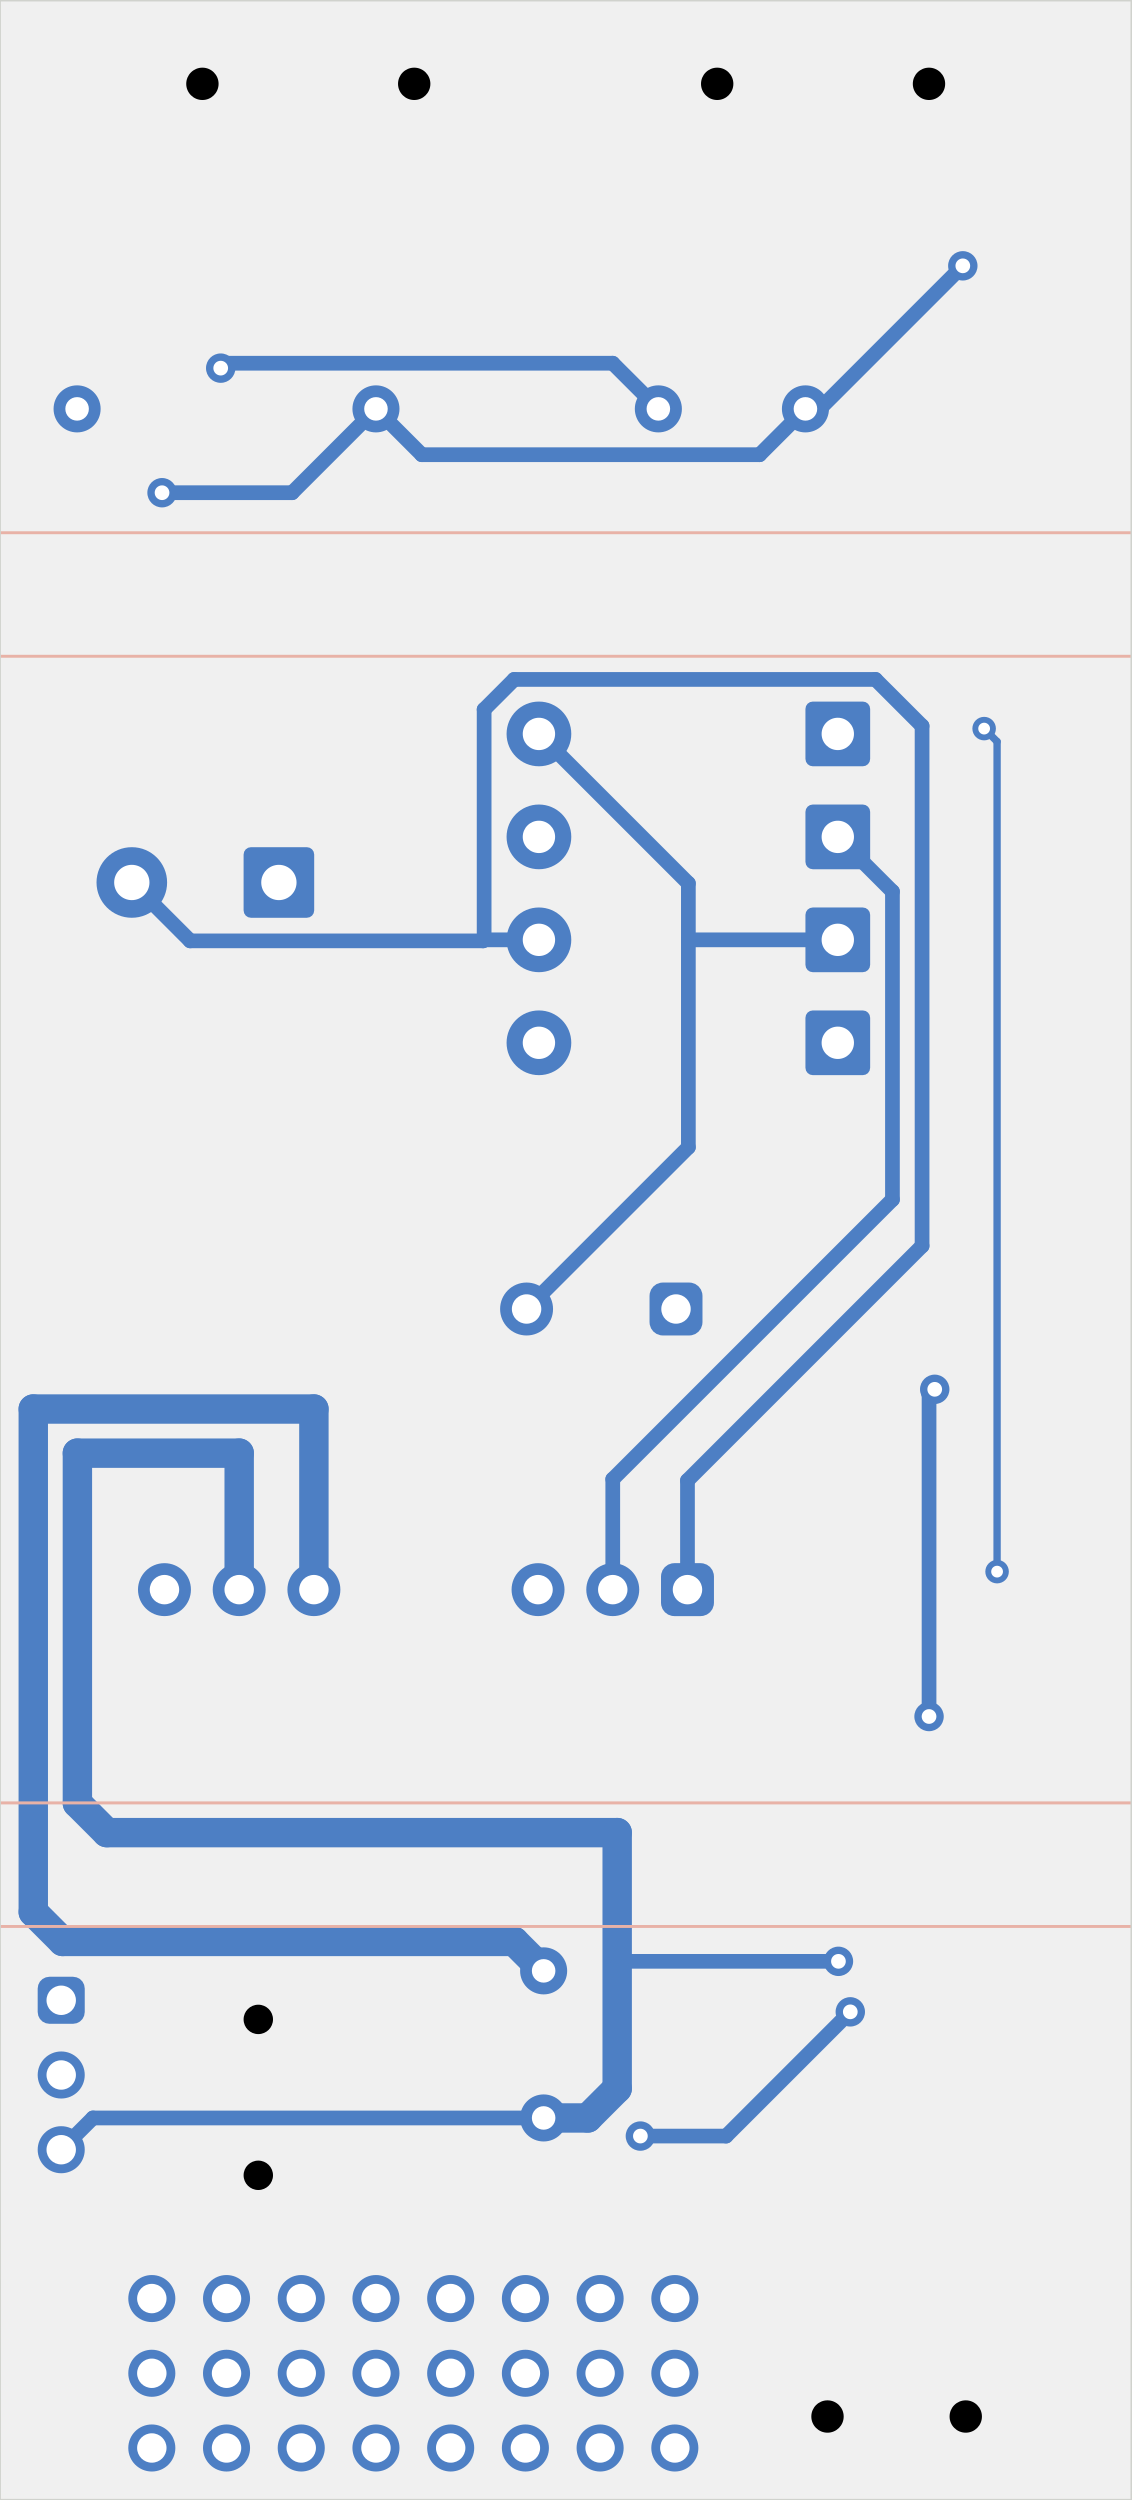
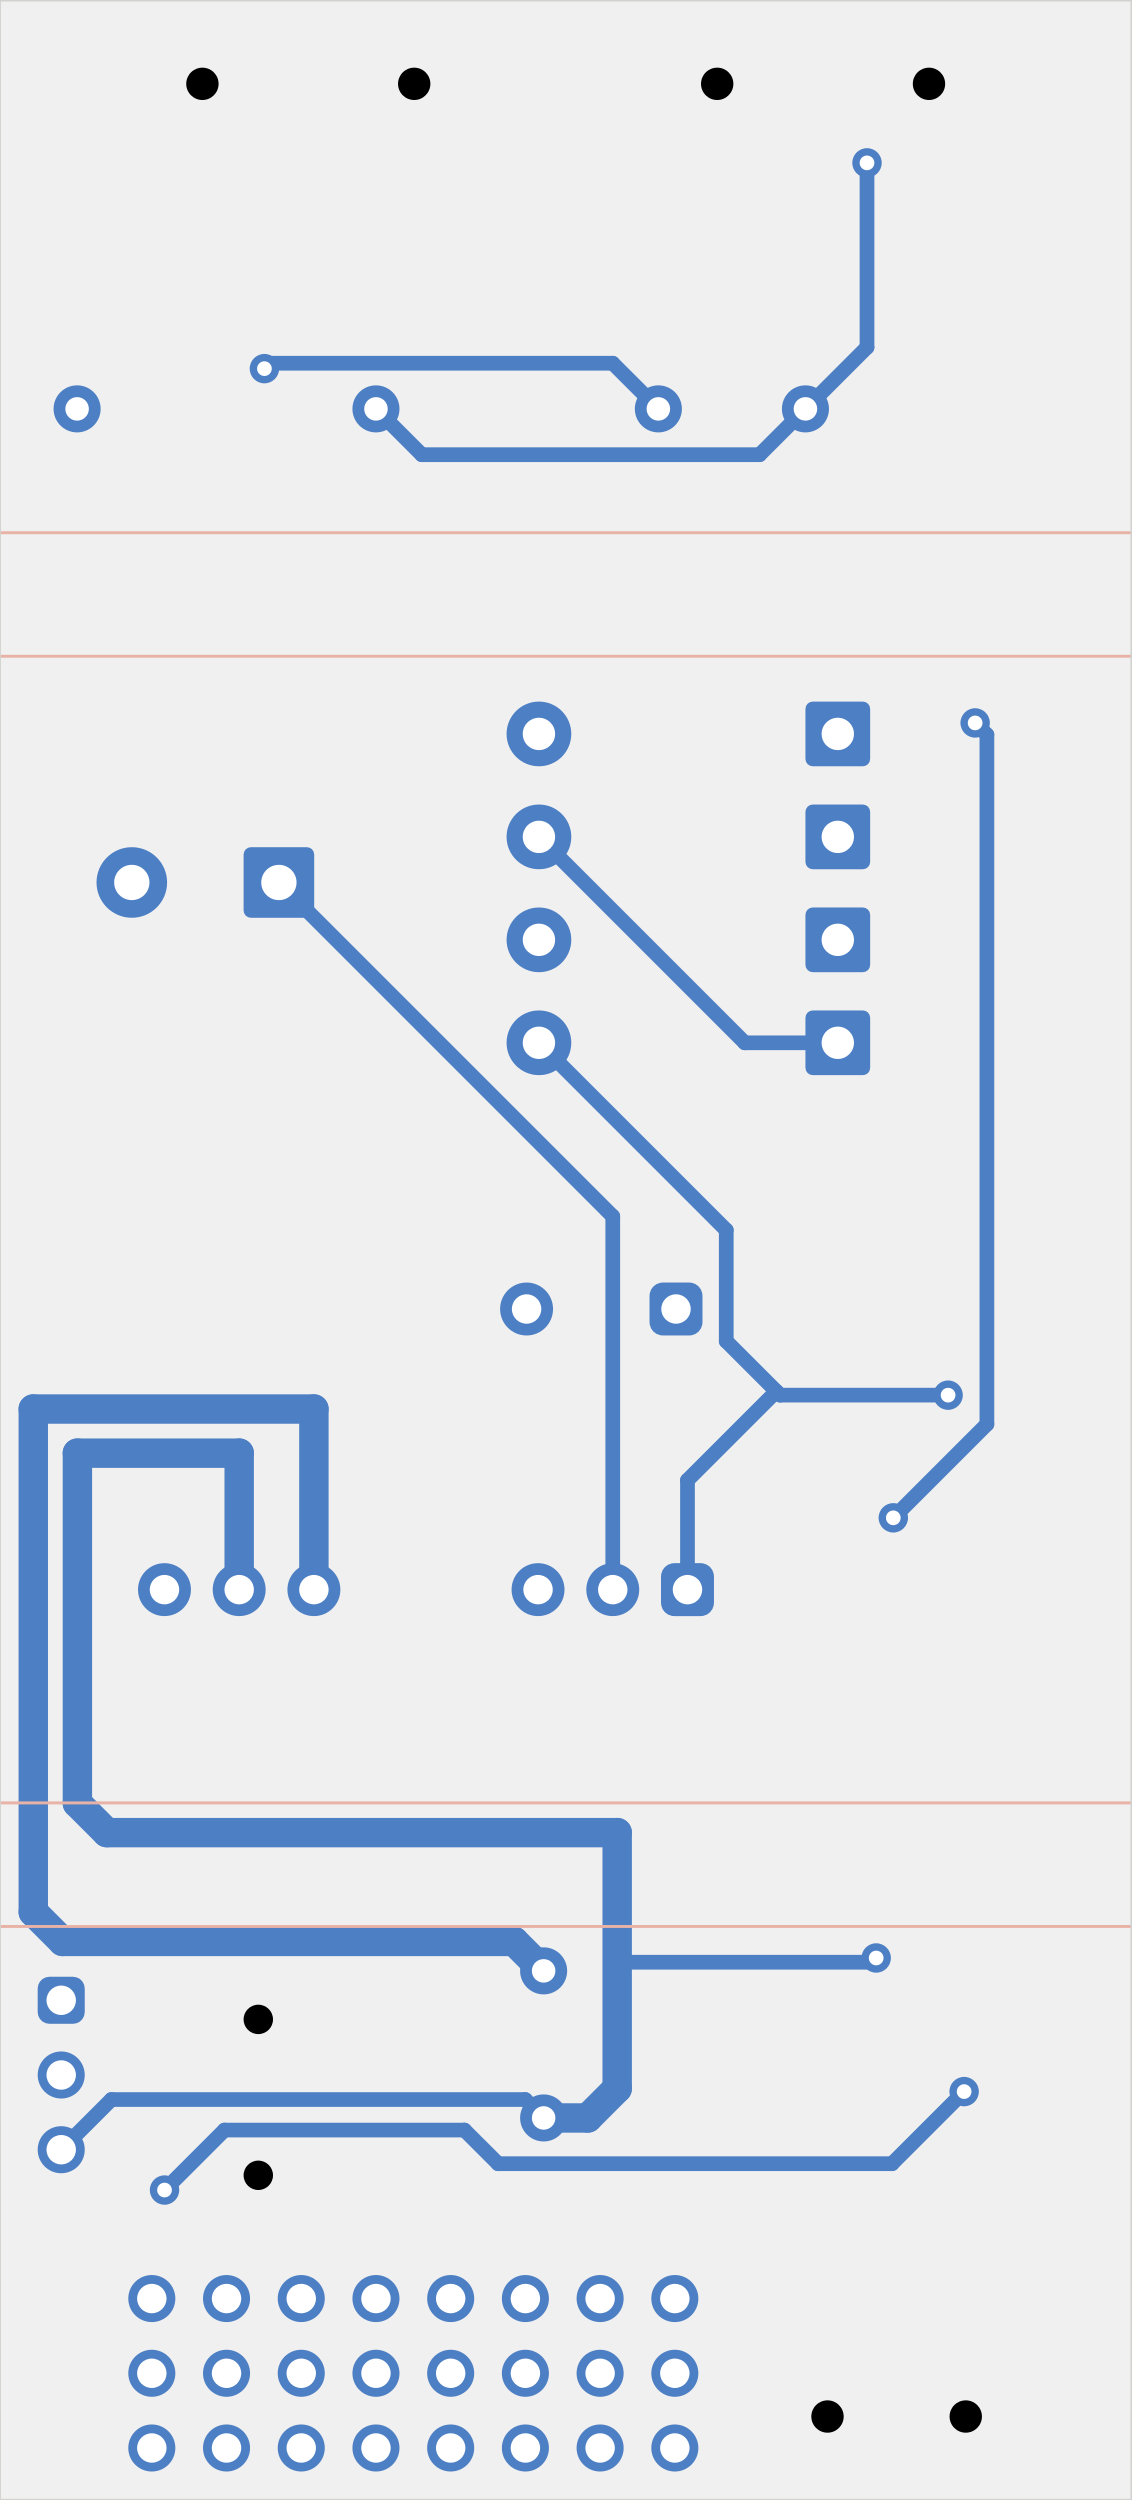
<svg xmlns="http://www.w3.org/2000/svg" version="1.1" width="38.481mm" height="84.988mm" viewBox="0 0 38.481 84.988">
  <g style="fill:#000000; fill-opacity:1;stroke:#000000; stroke-opacity:1; stroke-linecap:round; stroke-linejoin:round;" transform="translate(0 0) scale(1 1)">
</g>
  <g style="fill:#4D7FC4; fill-opacity:1; stroke:none;">
    <circle cx="12.781" cy="13.9" r="0.8" />
    <circle cx="2.621" cy="13.9" r="0.8" />
-     <path style="fill:#4D7FC4; fill-opacity:1; stroke:none;fill-rule:evenodd;" d="M 29.581,24.1 29.562,24.004 29.508,23.923 29.427,23.869 29.331,23.85 27.631,23.85 27.535,23.869 27.454,23.923 27.4,24.004 27.381,24.1 27.381,25.8 27.4,25.896 27.454,25.977 27.535,26.031 27.631,26.05 29.331,26.05 29.427,26.031 29.508,25.977 29.562,25.896 29.581,25.8 Z" />
-     <circle cx="18.321" cy="24.95" r="1.1" />
-     <path style="fill:#4D7FC4; fill-opacity:1; stroke:none;fill-rule:evenodd;" d="M 2.881,67.6 2.861,67.476 2.805,67.365 2.716,67.276 2.605,67.22 2.481,67.2 1.681,67.2 1.557,67.22 1.446,67.276 1.357,67.365 1.301,67.476 1.281,67.6 1.281,68.4 1.301,68.524 1.357,68.635 1.446,68.724 1.557,68.78 1.681,68.8 2.481,68.8 2.605,68.78 2.716,68.724 2.805,68.635 2.861,68.524 2.881,68.4 Z" />
-     <circle cx="2.081" cy="70.54" r="0.8" />
-     <circle cx="2.081" cy="73.08" r="0.8" />
    <circle cx="18.481" cy="67" r="0.8" />
    <circle cx="18.481" cy="72" r="0.8" />
-     <path style="fill:#4D7FC4; fill-opacity:1; stroke:none;fill-rule:evenodd;" d="M 29.581,27.6 29.562,27.504 29.508,27.423 29.427,27.369 29.331,27.35 27.631,27.35 27.535,27.369 27.454,27.423 27.4,27.504 27.381,27.6 27.381,29.3 27.4,29.396 27.454,29.477 27.535,29.531 27.631,29.55 29.331,29.55 29.427,29.531 29.508,29.477 29.562,29.396 29.581,29.3 Z" />
-     <circle cx="18.321" cy="28.45" r="1.1" />
-     <path style="fill:#4D7FC4; fill-opacity:1; stroke:none;fill-rule:evenodd;" d="M 24.271,53.59 24.263,53.506 24.219,53.38 24.139,53.272 24.031,53.192 23.905,53.148 23.821,53.14 22.921,53.14 22.837,53.148 22.711,53.192 22.603,53.272 22.523,53.38 22.479,53.506 22.471,53.59 22.471,54.49 22.479,54.574 22.523,54.7 22.603,54.808 22.711,54.888 22.837,54.932 22.921,54.94 23.821,54.94 23.905,54.932 24.031,54.888 24.139,54.808 24.219,54.7 24.263,54.574 24.271,54.49 Z" />
-     <circle cx="20.831" cy="54.04" r="0.9" />
-     <circle cx="18.291" cy="54.04" r="0.9" />
-     <circle cx="10.671" cy="54.04" r="0.9" />
-     <circle cx="8.131" cy="54.04" r="0.9" />
-     <circle cx="5.591" cy="54.04" r="0.9" />
-     <path style="fill:#4D7FC4; fill-opacity:1; stroke:none;fill-rule:evenodd;" d="M 23.881,44.05 23.873,43.966 23.829,43.84 23.749,43.732 23.641,43.652 23.515,43.608 23.431,43.6 22.531,43.6 22.447,43.608 22.321,43.652 22.213,43.732 22.133,43.84 22.089,43.966 22.081,44.05 22.081,44.95 22.089,45.034 22.133,45.16 22.213,45.268 22.321,45.348 22.447,45.392 22.531,45.4 23.431,45.4 23.515,45.392 23.641,45.348 23.749,45.268 23.829,45.16 23.873,45.034 23.881,44.95 Z" />
-     <circle cx="17.901" cy="44.5" r="0.9" />
-     <path style="fill:#4D7FC4; fill-opacity:1; stroke:none;fill-rule:evenodd;" d="M 29.581,34.6 29.562,34.504 29.508,34.423 29.427,34.369 29.331,34.35 27.631,34.35 27.535,34.369 27.454,34.423 27.4,34.504 27.381,34.6 27.381,36.3 27.4,36.396 27.454,36.477 27.535,36.531 27.631,36.55 29.331,36.55 29.427,36.531 29.508,36.477 29.562,36.396 29.581,36.3 Z" />
-     <circle cx="18.321" cy="35.45" r="1.1" />
-     <path style="fill:#4D7FC4; fill-opacity:1; stroke:none;fill-rule:evenodd;" d="M 29.581,31.1 29.562,31.004 29.508,30.923 29.427,30.869 29.331,30.85 27.631,30.85 27.535,30.869 27.454,30.923 27.4,31.004 27.381,31.1 27.381,32.8 27.4,32.896 27.454,32.977 27.535,33.031 27.631,33.05 29.331,33.05 29.427,33.031 29.508,32.977 29.562,32.896 29.581,32.8 Z" />
-     <circle cx="18.321" cy="31.95" r="1.1" />
-     <circle cx="27.381" cy="13.9" r="0.8" />
-     <circle cx="22.381" cy="13.9" r="0.8" />
-     <path style="fill:#4D7FC4; fill-opacity:1; stroke:none;fill-rule:evenodd;" d="M 10.681,29.05 10.662,28.954 10.608,28.873 10.527,28.819 10.431,28.8 8.531,28.8 8.435,28.819 8.354,28.873 8.3,28.954 8.281,29.05 8.281,30.95 8.3,31.046 8.354,31.127 8.435,31.181 8.531,31.2 10.431,31.2 10.527,31.181 10.608,31.127 10.662,31.046 10.681,30.95 Z" />
-     <circle cx="4.481" cy="30" r="1.2" />
    <circle cx="22.941" cy="78.14" r="0.8" />
    <circle cx="20.401" cy="78.14" r="0.8" />
    <circle cx="17.861" cy="78.14" r="0.8" />
    <circle cx="15.321" cy="78.14" r="0.8" />
    <circle cx="12.781" cy="78.14" r="0.8" />
    <circle cx="10.241" cy="78.14" r="0.8" />
    <circle cx="7.701" cy="78.14" r="0.8" />
    <circle cx="5.161" cy="78.14" r="0.8" />
    <circle cx="22.941" cy="80.68" r="0.8" />
    <circle cx="20.401" cy="80.68" r="0.8" />
    <circle cx="17.861" cy="80.68" r="0.8" />
    <circle cx="15.321" cy="80.68" r="0.8" />
    <circle cx="12.781" cy="80.68" r="0.8" />
    <circle cx="10.241" cy="80.68" r="0.8" />
    <circle cx="7.701" cy="80.68" r="0.8" />
    <circle cx="5.161" cy="80.68" r="0.8" />
    <circle cx="22.941" cy="83.22" r="0.8" />
    <circle cx="20.401" cy="83.22" r="0.8" />
    <circle cx="17.861" cy="83.22" r="0.8" />
    <circle cx="15.321" cy="83.22" r="0.8" />
    <circle cx="12.781" cy="83.22" r="0.8" />
    <circle cx="10.241" cy="83.22" r="0.8" />
    <circle cx="7.701" cy="83.22" r="0.8" />
    <circle cx="5.161" cy="83.22" r="0.8" />
-     <circle cx="7.503" cy="12.515" r="0.5" />
-     <circle cx="28.503" cy="66.676" r="0.5" />
-     <circle cx="5.509" cy="16.75" r="0.5" />
-     <circle cx="21.77" cy="72.616" r="0.5" />
-     <circle cx="32.731" cy="9.037" r="0.5" />
-     <circle cx="28.906" cy="68.393" r="0.5" />
-     <circle cx="33.456" cy="24.769" r="0.4" />
-     <circle cx="33.896" cy="53.428" r="0.4" />
-     <circle cx="31.776" cy="47.23" r="0.5" />
-     <circle cx="31.583" cy="58.353" r="0.5" />
-   </g>
-   <g style="fill:none;  stroke:#4D7FC4; stroke-width:1; stroke-opacity:1;  stroke-linecap:round; stroke-linejoin:round;">
+     <path style="fill:#4D7FC4; fill-opacity:1; stroke:none;fill-rule:evenodd;" d="M 10.681,29.05 10.662,28.954 10.608,28.873 10.527,28.819 10.431,28.8 8.531,28.8 8.435,28.819 8.354,28.873 8.3,28.954 8.281,29.05 8.281,30.95 8.3,31.046 8.354,31.127 8.435,31.181 8.531,31.2 10.431,31.2 10.527,31.181 10.608,31.127 10.662,31.046 10.681,30.95 Z" />
+     <circle cx="4.481" cy="30" r="1.2" />
+     <path style="fill:#4D7FC4; fill-opacity:1; stroke:none;fill-rule:evenodd;" d="M 29.581,31.1 29.562,31.004 29.508,30.923 29.427,30.869 29.331,30.85 27.631,30.85 27.535,30.869 27.454,30.923 27.4,31.004 27.381,31.1 27.381,32.8 27.4,32.896 27.454,32.977 27.535,33.031 27.631,33.05 29.331,33.05 29.427,33.031 29.508,32.977 29.562,32.896 29.581,32.8 Z" />
+     <circle cx="18.321" cy="31.95" r="1.1" />
+     <circle cx="27.381" cy="13.9" r="0.8" />
+     <circle cx="22.381" cy="13.9" r="0.8" />
+     <path style="fill:#4D7FC4; fill-opacity:1; stroke:none;fill-rule:evenodd;" d="M 29.581,34.6 29.562,34.504 29.508,34.423 29.427,34.369 29.331,34.35 27.631,34.35 27.535,34.369 27.454,34.423 27.4,34.504 27.381,34.6 27.381,36.3 27.4,36.396 27.454,36.477 27.535,36.531 27.631,36.55 29.331,36.55 29.427,36.531 29.508,36.477 29.562,36.396 29.581,36.3 Z" />
+     <circle cx="18.321" cy="35.45" r="1.1" />
+     <path style="fill:#4D7FC4; fill-opacity:1; stroke:none;fill-rule:evenodd;" d="M 23.881,44.05 23.873,43.966 23.829,43.84 23.749,43.732 23.641,43.652 23.515,43.608 23.431,43.6 22.531,43.6 22.447,43.608 22.321,43.652 22.213,43.732 22.133,43.84 22.089,43.966 22.081,44.05 22.081,44.95 22.089,45.034 22.133,45.16 22.213,45.268 22.321,45.348 22.447,45.392 22.531,45.4 23.431,45.4 23.515,45.392 23.641,45.348 23.749,45.268 23.829,45.16 23.873,45.034 23.881,44.95 Z" />
+     <circle cx="17.901" cy="44.5" r="0.9" />
+     <path style="fill:#4D7FC4; fill-opacity:1; stroke:none;fill-rule:evenodd;" d="M 24.271,53.59 24.263,53.506 24.219,53.38 24.139,53.272 24.031,53.192 23.905,53.148 23.821,53.14 22.921,53.14 22.837,53.148 22.711,53.192 22.603,53.272 22.523,53.38 22.479,53.506 22.471,53.59 22.471,54.49 22.479,54.574 22.523,54.7 22.603,54.808 22.711,54.888 22.837,54.932 22.921,54.94 23.821,54.94 23.905,54.932 24.031,54.888 24.139,54.808 24.219,54.7 24.263,54.574 24.271,54.49 Z" />
+     <circle cx="20.831" cy="54.04" r="0.9" />
+     <circle cx="18.291" cy="54.04" r="0.9" />
+     <circle cx="10.671" cy="54.04" r="0.9" />
+     <circle cx="8.131" cy="54.04" r="0.9" />
+     <circle cx="5.591" cy="54.04" r="0.9" />
+     <path style="fill:#4D7FC4; fill-opacity:1; stroke:none;fill-rule:evenodd;" d="M 29.581,27.6 29.562,27.504 29.508,27.423 29.427,27.369 29.331,27.35 27.631,27.35 27.535,27.369 27.454,27.423 27.4,27.504 27.381,27.6 27.381,29.3 27.4,29.396 27.454,29.477 27.535,29.531 27.631,29.55 29.331,29.55 29.427,29.531 29.508,29.477 29.562,29.396 29.581,29.3 Z" />
+     <circle cx="18.321" cy="28.45" r="1.1" />
+     <path style="fill:#4D7FC4; fill-opacity:1; stroke:none;fill-rule:evenodd;" d="M 29.581,24.1 29.562,24.004 29.508,23.923 29.427,23.869 29.331,23.85 27.631,23.85 27.535,23.869 27.454,23.923 27.4,24.004 27.381,24.1 27.381,25.8 27.4,25.896 27.454,25.977 27.535,26.031 27.631,26.05 29.331,26.05 29.427,26.031 29.508,25.977 29.562,25.896 29.581,25.8 Z" />
+     <circle cx="18.321" cy="24.95" r="1.1" />
+     <path style="fill:#4D7FC4; fill-opacity:1; stroke:none;fill-rule:evenodd;" d="M 2.881,67.6 2.861,67.476 2.805,67.365 2.716,67.276 2.605,67.22 2.481,67.2 1.681,67.2 1.557,67.22 1.446,67.276 1.357,67.365 1.301,67.476 1.281,67.6 1.281,68.4 1.301,68.524 1.357,68.635 1.446,68.724 1.557,68.78 1.681,68.8 2.481,68.8 2.605,68.78 2.716,68.724 2.805,68.635 2.861,68.524 2.881,68.4 Z" />
+     <circle cx="2.081" cy="70.54" r="0.8" />
+     <circle cx="2.081" cy="73.08" r="0.8" />
+     <circle cx="5.593" cy="74.451" r="0.5" />
+     <circle cx="29.474" cy="5.537" r="0.5" />
+     <circle cx="32.776" cy="71.104" r="0.5" />
+     <circle cx="30.368" cy="51.599" r="0.5" />
+     <circle cx="8.989" cy="12.532" r="0.5" />
+     <circle cx="29.786" cy="66.562" r="0.5" />
+     <circle cx="33.15" cy="24.576" r="0.5" />
+     <circle cx="32.231" cy="47.429" r="0.5" />
+   </g>
+   <g style="fill:none;  stroke:#4D7FC4; stroke-width:0.5; stroke-opacity:1;  stroke-linecap:round; stroke-linejoin:round;">
+     <path d="M18.321 28.45 L25.321 35.45 " />
+     <path d="M25.321 35.45 L28.481 35.45 " />
+     <path d="M15.789 72.412 L7.632 72.412 " />
+     <path d="M7.632 72.412 L5.593 74.451 " />
+     <path d="M32.776 71.104 L30.324 73.556 " />
+     <path d="M16.934 73.556 L15.789 72.412 " />
+     <path d="M14.338 15.457 L25.824 15.457 " />
+     <path d="M27.381 13.9 L29.474 11.807 " />
+     <path d="M30.324 73.556 L16.934 73.556 " />
+     <path d="M29.474 11.807 L29.474 5.537 " />
+     <path d="M25.824 15.457 L27.381 13.9 " />
+     <path d="M12.781 13.9 L14.338 15.457 " />
+     <path d="M33.55 24.976 L33.15 24.576 " />
+   </g>
+   <g style="fill:none;  stroke:#4D7FC4; stroke-width:1; stroke-opacity:1;  stroke-linecap:round; stroke-linejoin:round;">
+     <path d="M20.981 62.3 L20.981 71 " />
+     <path d="M2.631 49.4 L2.631 61.3 " />
+   </g>
+   <g style="fill:none;  stroke:#4D7FC4; stroke-width:0.5; stroke-opacity:1;  stroke-linecap:round; stroke-linejoin:round;">
+     <path d="M20.829 12.348 L9.172 12.348 " />
+   </g>
+   <g style="fill:none;  stroke:#4D7FC4; stroke-width:1; stroke-opacity:1;  stroke-linecap:round; stroke-linejoin:round;">
+     <path d="M3.631 62.3 L20.981 62.3 " />
+     <path d="M8.131 49.4 L2.631 49.4 " />
+     <path d="M19.981 72 L18.481 72 " />
+   </g>
+   <g style="fill:none;  stroke:#4D7FC4; stroke-width:0.5; stroke-opacity:1;  stroke-linecap:round; stroke-linejoin:round;">
+     <path d="M29.642 66.706 L29.786 66.562 " />
+     <path d="M30.368 51.599 L33.55 48.417 " />
+     <path d="M20.981 66.706 L29.642 66.706 " />
+     <path d="M9.172 12.348 L8.989 12.532 " />
+   </g>
+   <g style="fill:none;  stroke:#4D7FC4; stroke-width:1; stroke-opacity:1;  stroke-linecap:round; stroke-linejoin:round;">
+     <path d="M2.631 61.3 L3.631 62.3 " />
+     <path d="M20.981 71 L19.981 72 " />
+   </g>
+   <g style="fill:none;  stroke:#4D7FC4; stroke-width:0.5; stroke-opacity:1;  stroke-linecap:round; stroke-linejoin:round;">
+     <path d="M17.855 71.374 L18.481 72 " />
+     <path d="M22.381 13.9 L20.829 12.348 " />
+     <path d="M3.787 71.374 L17.855 71.374 " />
+     <path d="M2.081 73.08 L3.787 71.374 " />
+   </g>
+   <g style="fill:none;  stroke:#4D7FC4; stroke-width:1; stroke-opacity:1;  stroke-linecap:round; stroke-linejoin:round;">
+     <path d="M8.131 54.04 L8.131 49.4 " />
+   </g>
+   <g style="fill:none;  stroke:#4D7FC4; stroke-width:0.5; stroke-opacity:1;  stroke-linecap:round; stroke-linejoin:round;">
+     <path d="M33.55 48.417 L33.55 24.976 " />
+   </g>
+   <g style="fill:none;  stroke:#4D7FC4; stroke-width:1; stroke-opacity:1;  stroke-linecap:round; stroke-linejoin:round;">
+     <path d="M10.671 47.9 L1.131 47.9 " />
    <path d="M10.671 54.04 L10.671 47.9 " />
    <path d="M1.131 47.9 L1.131 65 " />
    <path d="M17.481 66 L18.481 67 " />
-     <path d="M10.671 47.9 L1.131 47.9 " />
    <path d="M1.131 65 L2.131 66 " />
    <path d="M2.131 66 L17.481 66 " />
-     <path d="M3.631 62.3 L20.981 62.3 " />
-   </g>
-   <g style="fill:none;  stroke:#4D7FC4; stroke-width:0.5; stroke-opacity:1;  stroke-linecap:round; stroke-linejoin:round;">
-     <path d="M7.67 12.348 L7.503 12.515 " />
-   </g>
-   <g style="fill:none;  stroke:#4D7FC4; stroke-width:1; stroke-opacity:1;  stroke-linecap:round; stroke-linejoin:round;">
-     <path d="M20.981 71 L19.981 72 " />
-     <path d="M19.981 72 L18.481 72 " />
-     <path d="M8.131 54.04 L8.131 49.4 " />
-   </g>
-   <g style="fill:none;  stroke:#4D7FC4; stroke-width:0.5; stroke-opacity:1;  stroke-linecap:round; stroke-linejoin:round;">
-     <path d="M18.481 72 L3.161 72 " />
-     <path d="M3.161 72 L2.081 73.08 " />
-     <path d="M20.829 12.348 L7.67 12.348 " />
-   </g>
-   <g style="fill:none;  stroke:#4D7FC4; stroke-width:1; stroke-opacity:1;  stroke-linecap:round; stroke-linejoin:round;">
-     <path d="M20.981 62.3 L20.981 71 " />
-     <path d="M2.631 61.3 L3.631 62.3 " />
-   </g>
-   <g style="fill:none;  stroke:#4D7FC4; stroke-width:0.5; stroke-opacity:1;  stroke-linecap:round; stroke-linejoin:round;">
-     <path d="M22.381 13.9 L20.829 12.348 " />
-     <path d="M28.503 66.676 L20.981 66.676 " />
-   </g>
-   <g style="fill:none;  stroke:#4D7FC4; stroke-width:1; stroke-opacity:1;  stroke-linecap:round; stroke-linejoin:round;">
-     <path d="M8.131 49.4 L2.631 49.4 " />
-     <path d="M2.631 49.4 L2.631 61.3 " />
-   </g>
-   <g style="fill:none;  stroke:#4D7FC4; stroke-width:0.5; stroke-opacity:1;  stroke-linecap:round; stroke-linejoin:round;">
-     <path d="M25.823 15.458 L27.381 13.9 " />
-     <path d="M14.339 15.458 L25.823 15.458 " />
-     <path d="M27.868 13.9 L32.731 9.037 " />
-     <path d="M5.509 16.75 L9.931 16.75 " />
-     <path d="M27.381 13.9 L27.868 13.9 " />
-     <path d="M9.931 16.75 L12.781 13.9 " />
-     <path d="M21.77 72.616 L24.683 72.616 " />
-     <path d="M12.781 13.9 L14.339 15.458 " />
-     <path d="M24.683 72.616 L28.906 68.393 " />
-   </g>
-   <g style="fill:none;  stroke:#4D7FC4; stroke-width:0.25; stroke-opacity:1;  stroke-linecap:round; stroke-linejoin:round;">
-     <path d="M33.896 53.428 L33.896 25.21 " />
-     <path d="M33.896 25.21 L33.456 24.769 " />
-   </g>
-   <g style="fill:none;  stroke:#4D7FC4; stroke-width:0.5; stroke-opacity:1;  stroke-linecap:round; stroke-linejoin:round;">
-     <path d="M20.831 50.285 L30.339 40.778 " />
-     <path d="M30.339 30.308 L28.481 28.45 " />
-     <path d="M20.831 54.04 L20.831 50.285 " />
-     <path d="M30.339 40.778 L30.339 30.308 " />
-     <path d="M23.401 31.95 L23.401 30.029 " />
-     <path d="M23.401 30.029 L18.321 24.95 " />
-     <path d="M23.401 39.001 L23.401 31.95 " />
-     <path d="M23.401 31.95 L28.481 31.95 " />
-     <path d="M17.901 44.5 L23.401 39.001 " />
-     <path d="M31.583 58.353 L31.583 47.423 " />
-     <path d="M31.583 47.423 L31.776 47.23 " />
-     <path d="M16.458 31.95 L18.321 31.95 " />
-     <path d="M6.466 31.985 L4.481 30 " />
-     <path d="M23.371 54.04 L23.371 50.33 " />
-     <path d="M16.458 24.12 L16.458 31.95 " />
-     <path d="M31.346 24.68 L29.763 23.097 " />
-     <path d="M16.458 31.95 L16.422 31.985 " />
-     <path d="M23.371 50.33 L31.346 42.355 " />
-     <path d="M16.422 31.985 L6.466 31.985 " />
-     <path d="M31.346 42.355 L31.346 24.68 " />
-     <path d="M17.48 23.097 L16.458 24.12 " />
-     <path d="M29.763 23.097 L17.48 23.097 " />
+   </g>
+   <g style="fill:none;  stroke:#4D7FC4; stroke-width:0.5; stroke-opacity:1;  stroke-linecap:round; stroke-linejoin:round;">
+     <path d="M20.831 41.35 L20.831 54.04 " />
+     <path d="M9.481 30 L20.831 41.35 " />
+     <path d="M24.689 45.594 L26.393 47.299 " />
+     <path d="M23.371 50.321 L26.393 47.299 " />
+     <path d="M32.229 47.428 L32.231 47.429 " />
+     <path d="M18.321 35.45 L24.689 41.818 " />
+     <path d="M24.689 41.818 L24.689 45.594 " />
+     <path d="M26.522 47.428 L32.229 47.428 " />
+     <path d="M26.393 47.299 L26.522 47.428 " />
+     <path d="M23.371 54.04 L23.371 50.321 " />
  </g>
  <g style="fill:none;  stroke:#E8B2A7; stroke-width:0.1; stroke-opacity:1;  stroke-linecap:round; stroke-linejoin:round;">
    <path d="M38.481 18.11 L-0.019 18.11 " />
    <path d="M38.481 22.31 L-0.019 22.31 " />
    <path d="M38.481 61.29 L-0.019 61.29 " />
    <path d="M38.481 65.49 L-0.019 65.49 " />
    <path style="fill:none;  stroke:#D0D2CD; stroke-width:0.1; stroke-opacity:1;  stroke-linecap:round; stroke-linejoin:round;fill:none" d="M 38.481,0 -0.019,0 -0.019,85 38.481,85 Z" />
  </g>
  <g style="fill:#FFFFFF; fill-opacity:1; stroke:none;">
-     <circle cx="7.503" cy="12.515" r="0.25" />
-     <circle cx="28.503" cy="66.676" r="0.25" />
-     <circle cx="5.509" cy="16.75" r="0.25" />
-     <circle cx="21.77" cy="72.616" r="0.25" />
-     <circle cx="32.731" cy="9.037" r="0.25" />
-     <circle cx="28.906" cy="68.393" r="0.25" />
-     <circle cx="33.456" cy="24.769" r="0.2" />
-     <circle cx="33.896" cy="53.428" r="0.2" />
-     <circle cx="31.776" cy="47.23" r="0.25" />
-     <circle cx="31.583" cy="58.353" r="0.25" />
+     <circle cx="5.593" cy="74.451" r="0.25" />
+     <circle cx="29.474" cy="5.537" r="0.25" />
+     <circle cx="32.776" cy="71.104" r="0.25" />
+     <circle cx="30.368" cy="51.599" r="0.25" />
+     <circle cx="8.989" cy="12.532" r="0.25" />
+     <circle cx="29.786" cy="66.562" r="0.25" />
+     <circle cx="33.15" cy="24.576" r="0.25" />
+     <circle cx="32.231" cy="47.429" r="0.25" />
+   </g>
+   <g style="fill:#000000; fill-opacity:1; stroke:none;">
+     <circle cx="28.131" cy="82.15" r="0.55" />
+     <circle cx="32.831" cy="82.15" r="0.55" />
+   </g>
+   <g style="fill:#FFFFFF; fill-opacity:1; stroke:none;">
+     <circle cx="12.781" cy="13.9" r="0.4" />
+   </g>
+   <g style="fill:#FFFFFF; fill-opacity:1; stroke:none;">
+     <circle cx="2.621" cy="13.9" r="0.4" />
+   </g>
+   <g style="fill:#000000; fill-opacity:1; stroke:none;">
+     <circle cx="31.581" cy="2.85" r="0.55" />
+     <circle cx="24.381" cy="2.85" r="0.55" />
+   </g>
+   <g style="fill:#FFFFFF; fill-opacity:1; stroke:none;">
+     <circle cx="18.481" cy="67" r="0.4" />
+   </g>
+   <g style="fill:#FFFFFF; fill-opacity:1; stroke:none;">
+     <circle cx="18.481" cy="72" r="0.4" />
+   </g>
+   <g style="fill:#FFFFFF; fill-opacity:1; stroke:none;">
+     <circle cx="22.941" cy="78.14" r="0.5" />
+   </g>
+   <g style="fill:#FFFFFF; fill-opacity:1; stroke:none;">
+     <circle cx="20.401" cy="78.14" r="0.5" />
+   </g>
+   <g style="fill:#FFFFFF; fill-opacity:1; stroke:none;">
+     <circle cx="17.861" cy="78.14" r="0.5" />
+   </g>
+   <g style="fill:#FFFFFF; fill-opacity:1; stroke:none;">
+     <circle cx="15.321" cy="78.14" r="0.5" />
+   </g>
+   <g style="fill:#FFFFFF; fill-opacity:1; stroke:none;">
+     <circle cx="12.781" cy="78.14" r="0.5" />
+   </g>
+   <g style="fill:#FFFFFF; fill-opacity:1; stroke:none;">
+     <circle cx="10.241" cy="78.14" r="0.5" />
+   </g>
+   <g style="fill:#FFFFFF; fill-opacity:1; stroke:none;">
+     <circle cx="7.701" cy="78.14" r="0.5" />
+   </g>
+   <g style="fill:#FFFFFF; fill-opacity:1; stroke:none;">
+     <circle cx="5.161" cy="78.14" r="0.5" />
+   </g>
+   <g style="fill:#FFFFFF; fill-opacity:1; stroke:none;">
+     <circle cx="22.941" cy="80.68" r="0.5" />
+   </g>
+   <g style="fill:#FFFFFF; fill-opacity:1; stroke:none;">
+     <circle cx="20.401" cy="80.68" r="0.5" />
+   </g>
+   <g style="fill:#FFFFFF; fill-opacity:1; stroke:none;">
+     <circle cx="17.861" cy="80.68" r="0.5" />
+   </g>
+   <g style="fill:#FFFFFF; fill-opacity:1; stroke:none;">
+     <circle cx="15.321" cy="80.68" r="0.5" />
+   </g>
+   <g style="fill:#FFFFFF; fill-opacity:1; stroke:none;">
+     <circle cx="12.781" cy="80.68" r="0.5" />
+   </g>
+   <g style="fill:#FFFFFF; fill-opacity:1; stroke:none;">
+     <circle cx="10.241" cy="80.68" r="0.5" />
+   </g>
+   <g style="fill:#FFFFFF; fill-opacity:1; stroke:none;">
+     <circle cx="7.701" cy="80.68" r="0.5" />
+   </g>
+   <g style="fill:#FFFFFF; fill-opacity:1; stroke:none;">
+     <circle cx="5.161" cy="80.68" r="0.5" />
+   </g>
+   <g style="fill:#FFFFFF; fill-opacity:1; stroke:none;">
+     <circle cx="22.941" cy="83.22" r="0.5" />
+   </g>
+   <g style="fill:#FFFFFF; fill-opacity:1; stroke:none;">
+     <circle cx="20.401" cy="83.22" r="0.5" />
+   </g>
+   <g style="fill:#FFFFFF; fill-opacity:1; stroke:none;">
+     <circle cx="17.861" cy="83.22" r="0.5" />
+   </g>
+   <g style="fill:#FFFFFF; fill-opacity:1; stroke:none;">
+     <circle cx="15.321" cy="83.22" r="0.5" />
+   </g>
+   <g style="fill:#FFFFFF; fill-opacity:1; stroke:none;">
+     <circle cx="12.781" cy="83.22" r="0.5" />
+   </g>
+   <g style="fill:#FFFFFF; fill-opacity:1; stroke:none;">
+     <circle cx="10.241" cy="83.22" r="0.5" />
+   </g>
+   <g style="fill:#FFFFFF; fill-opacity:1; stroke:none;">
+     <circle cx="7.701" cy="83.22" r="0.5" />
+   </g>
+   <g style="fill:#FFFFFF; fill-opacity:1; stroke:none;">
+     <circle cx="5.161" cy="83.22" r="0.5" />
+   </g>
+   <g style="fill:#FFFFFF; fill-opacity:1; stroke:none;">
+     <circle cx="9.481" cy="30" r="0.6" />
+   </g>
+   <g style="fill:#FFFFFF; fill-opacity:1; stroke:none;">
+     <circle cx="4.481" cy="30" r="0.6" />
+   </g>
+   <g style="fill:#000000; fill-opacity:1; stroke:none;">
+     <circle cx="14.081" cy="2.85" r="0.55" />
+     <circle cx="6.881" cy="2.85" r="0.55" />
+   </g>
+   <g style="fill:#FFFFFF; fill-opacity:1; stroke:none;">
+     <circle cx="28.481" cy="31.95" r="0.55" />
+   </g>
+   <g style="fill:#FFFFFF; fill-opacity:1; stroke:none;">
+     <circle cx="18.321" cy="31.95" r="0.55" />
+   </g>
+   <g style="fill:#FFFFFF; fill-opacity:1; stroke:none;">
+     <circle cx="27.381" cy="13.9" r="0.4" />
+   </g>
+   <g style="fill:#FFFFFF; fill-opacity:1; stroke:none;">
+     <circle cx="22.381" cy="13.9" r="0.4" />
+   </g>
+   <g style="fill:#FFFFFF; fill-opacity:1; stroke:none;">
+     <circle cx="28.481" cy="35.45" r="0.55" />
+   </g>
+   <g style="fill:#FFFFFF; fill-opacity:1; stroke:none;">
+     <circle cx="18.321" cy="35.45" r="0.55" />
+   </g>
+   <g style="fill:#FFFFFF; fill-opacity:1; stroke:none;">
+     <circle cx="22.981" cy="44.5" r="0.5" />
+   </g>
+   <g style="fill:#FFFFFF; fill-opacity:1; stroke:none;">
+     <circle cx="17.901" cy="44.5" r="0.5" />
+   </g>
+   <g style="fill:#FFFFFF; fill-opacity:1; stroke:none;">
+     <circle cx="23.371" cy="54.04" r="0.5" />
+   </g>
+   <g style="fill:#FFFFFF; fill-opacity:1; stroke:none;">
+     <circle cx="20.831" cy="54.04" r="0.5" />
+   </g>
+   <g style="fill:#FFFFFF; fill-opacity:1; stroke:none;">
+     <circle cx="18.291" cy="54.04" r="0.5" />
+   </g>
+   <g style="fill:#FFFFFF; fill-opacity:1; stroke:none;">
+     <circle cx="10.671" cy="54.04" r="0.5" />
+   </g>
+   <g style="fill:#FFFFFF; fill-opacity:1; stroke:none;">
+     <circle cx="8.131" cy="54.04" r="0.5" />
+   </g>
+   <g style="fill:#FFFFFF; fill-opacity:1; stroke:none;">
+     <circle cx="5.591" cy="54.04" r="0.5" />
+   </g>
+   <g style="fill:#FFFFFF; fill-opacity:1; stroke:none;">
+     <circle cx="28.481" cy="28.45" r="0.55" />
+   </g>
+   <g style="fill:#FFFFFF; fill-opacity:1; stroke:none;">
+     <circle cx="18.321" cy="28.45" r="0.55" />
+   </g>
+   <g style="fill:#FFFFFF; fill-opacity:1; stroke:none;">
+     <circle cx="28.481" cy="24.95" r="0.55" />
+   </g>
+   <g style="fill:#FFFFFF; fill-opacity:1; stroke:none;">
+     <circle cx="18.321" cy="24.95" r="0.55" />
  </g>
  <g style="fill:#000000; fill-opacity:1; stroke:none;">
    <circle cx="8.781" cy="68.65" r="0.5" />
    <circle cx="8.781" cy="73.95" r="0.5" />
  </g>
  <g style="fill:#FFFFFF; fill-opacity:1; stroke:none;">
-     <circle cx="12.781" cy="13.9" r="0.4" />
-   </g>
-   <g style="fill:#FFFFFF; fill-opacity:1; stroke:none;">
-     <circle cx="2.621" cy="13.9" r="0.4" />
-   </g>
-   <g style="fill:#FFFFFF; fill-opacity:1; stroke:none;">
-     <circle cx="28.481" cy="24.95" r="0.55" />
-   </g>
-   <g style="fill:#FFFFFF; fill-opacity:1; stroke:none;">
-     <circle cx="18.321" cy="24.95" r="0.55" />
-   </g>
-   <g style="fill:#000000; fill-opacity:1; stroke:none;">
-     <circle cx="14.081" cy="2.85" r="0.55" />
-     <circle cx="6.881" cy="2.85" r="0.55" />
-   </g>
-   <g style="fill:#FFFFFF; fill-opacity:1; stroke:none;">
    <circle cx="2.081" cy="68" r="0.5" />
  </g>
  <g style="fill:#FFFFFF; fill-opacity:1; stroke:none;">
    <circle cx="2.081" cy="70.54" r="0.5" />
  </g>
  <g style="fill:#FFFFFF; fill-opacity:1; stroke:none;">
    <circle cx="2.081" cy="73.08" r="0.5" />
  </g>
-   <g style="fill:#FFFFFF; fill-opacity:1; stroke:none;">
-     <circle cx="18.481" cy="67" r="0.4" />
-   </g>
-   <g style="fill:#FFFFFF; fill-opacity:1; stroke:none;">
-     <circle cx="18.481" cy="72" r="0.4" />
-   </g>
-   <g style="fill:#000000; fill-opacity:1; stroke:none;">
-     <circle cx="28.131" cy="82.15" r="0.55" />
-     <circle cx="32.831" cy="82.15" r="0.55" />
-   </g>
-   <g style="fill:#FFFFFF; fill-opacity:1; stroke:none;">
-     <circle cx="28.481" cy="28.45" r="0.55" />
-   </g>
-   <g style="fill:#FFFFFF; fill-opacity:1; stroke:none;">
-     <circle cx="18.321" cy="28.45" r="0.55" />
-   </g>
-   <g style="fill:#FFFFFF; fill-opacity:1; stroke:none;">
-     <circle cx="23.371" cy="54.04" r="0.5" />
-   </g>
-   <g style="fill:#FFFFFF; fill-opacity:1; stroke:none;">
-     <circle cx="20.831" cy="54.04" r="0.5" />
-   </g>
-   <g style="fill:#FFFFFF; fill-opacity:1; stroke:none;">
-     <circle cx="18.291" cy="54.04" r="0.5" />
-   </g>
-   <g style="fill:#FFFFFF; fill-opacity:1; stroke:none;">
-     <circle cx="10.671" cy="54.04" r="0.5" />
-   </g>
-   <g style="fill:#FFFFFF; fill-opacity:1; stroke:none;">
-     <circle cx="8.131" cy="54.04" r="0.5" />
-   </g>
-   <g style="fill:#FFFFFF; fill-opacity:1; stroke:none;">
-     <circle cx="5.591" cy="54.04" r="0.5" />
-   </g>
-   <g style="fill:#FFFFFF; fill-opacity:1; stroke:none;">
-     <circle cx="22.981" cy="44.5" r="0.5" />
-   </g>
-   <g style="fill:#FFFFFF; fill-opacity:1; stroke:none;">
-     <circle cx="17.901" cy="44.5" r="0.5" />
-   </g>
-   <g style="fill:#FFFFFF; fill-opacity:1; stroke:none;">
-     <circle cx="28.481" cy="35.45" r="0.55" />
-   </g>
-   <g style="fill:#FFFFFF; fill-opacity:1; stroke:none;">
-     <circle cx="18.321" cy="35.45" r="0.55" />
-   </g>
-   <g style="fill:#FFFFFF; fill-opacity:1; stroke:none;">
-     <circle cx="28.481" cy="31.95" r="0.55" />
-   </g>
-   <g style="fill:#FFFFFF; fill-opacity:1; stroke:none;">
-     <circle cx="18.321" cy="31.95" r="0.55" />
-   </g>
-   <g style="fill:#FFFFFF; fill-opacity:1; stroke:none;">
-     <circle cx="27.381" cy="13.9" r="0.4" />
-   </g>
-   <g style="fill:#FFFFFF; fill-opacity:1; stroke:none;">
-     <circle cx="22.381" cy="13.9" r="0.4" />
-   </g>
-   <g style="fill:#FFFFFF; fill-opacity:1; stroke:none;">
-     <circle cx="9.481" cy="30" r="0.6" />
-   </g>
-   <g style="fill:#FFFFFF; fill-opacity:1; stroke:none;">
-     <circle cx="4.481" cy="30" r="0.6" />
-   </g>
-   <g style="fill:#000000; fill-opacity:1; stroke:none;">
-     <circle cx="31.581" cy="2.85" r="0.55" />
-     <circle cx="24.381" cy="2.85" r="0.55" />
-   </g>
-   <g style="fill:#FFFFFF; fill-opacity:1; stroke:none;">
-     <circle cx="22.941" cy="78.14" r="0.5" />
-   </g>
-   <g style="fill:#FFFFFF; fill-opacity:1; stroke:none;">
-     <circle cx="20.401" cy="78.14" r="0.5" />
-   </g>
-   <g style="fill:#FFFFFF; fill-opacity:1; stroke:none;">
-     <circle cx="17.861" cy="78.14" r="0.5" />
-   </g>
-   <g style="fill:#FFFFFF; fill-opacity:1; stroke:none;">
-     <circle cx="15.321" cy="78.14" r="0.5" />
-   </g>
-   <g style="fill:#FFFFFF; fill-opacity:1; stroke:none;">
-     <circle cx="12.781" cy="78.14" r="0.5" />
-   </g>
-   <g style="fill:#FFFFFF; fill-opacity:1; stroke:none;">
-     <circle cx="10.241" cy="78.14" r="0.5" />
-   </g>
-   <g style="fill:#FFFFFF; fill-opacity:1; stroke:none;">
-     <circle cx="7.701" cy="78.14" r="0.5" />
-   </g>
-   <g style="fill:#FFFFFF; fill-opacity:1; stroke:none;">
-     <circle cx="5.161" cy="78.14" r="0.5" />
-   </g>
-   <g style="fill:#FFFFFF; fill-opacity:1; stroke:none;">
-     <circle cx="22.941" cy="80.68" r="0.5" />
-   </g>
-   <g style="fill:#FFFFFF; fill-opacity:1; stroke:none;">
-     <circle cx="20.401" cy="80.68" r="0.5" />
-   </g>
-   <g style="fill:#FFFFFF; fill-opacity:1; stroke:none;">
-     <circle cx="17.861" cy="80.68" r="0.5" />
-   </g>
-   <g style="fill:#FFFFFF; fill-opacity:1; stroke:none;">
-     <circle cx="15.321" cy="80.68" r="0.5" />
-   </g>
-   <g style="fill:#FFFFFF; fill-opacity:1; stroke:none;">
-     <circle cx="12.781" cy="80.68" r="0.5" />
-   </g>
-   <g style="fill:#FFFFFF; fill-opacity:1; stroke:none;">
-     <circle cx="10.241" cy="80.68" r="0.5" />
-   </g>
-   <g style="fill:#FFFFFF; fill-opacity:1; stroke:none;">
-     <circle cx="7.701" cy="80.68" r="0.5" />
-   </g>
-   <g style="fill:#FFFFFF; fill-opacity:1; stroke:none;">
-     <circle cx="5.161" cy="80.68" r="0.5" />
-   </g>
-   <g style="fill:#FFFFFF; fill-opacity:1; stroke:none;">
-     <circle cx="22.941" cy="83.22" r="0.5" />
-   </g>
-   <g style="fill:#FFFFFF; fill-opacity:1; stroke:none;">
-     <circle cx="20.401" cy="83.22" r="0.5" />
-   </g>
-   <g style="fill:#FFFFFF; fill-opacity:1; stroke:none;">
-     <circle cx="17.861" cy="83.22" r="0.5" />
-   </g>
-   <g style="fill:#FFFFFF; fill-opacity:1; stroke:none;">
-     <circle cx="15.321" cy="83.22" r="0.5" />
-   </g>
-   <g style="fill:#FFFFFF; fill-opacity:1; stroke:none;">
-     <circle cx="12.781" cy="83.22" r="0.5" />
-   </g>
-   <g style="fill:#FFFFFF; fill-opacity:1; stroke:none;">
-     <circle cx="10.241" cy="83.22" r="0.5" />
-   </g>
-   <g style="fill:#FFFFFF; fill-opacity:1; stroke:none;">
-     <circle cx="7.701" cy="83.22" r="0.5" />
-   </g>
-   <g style="fill:#FFFFFF; fill-opacity:1; stroke:none;">
-     <circle cx="5.161" cy="83.22" r="0.5" />
-   </g>
</svg>
